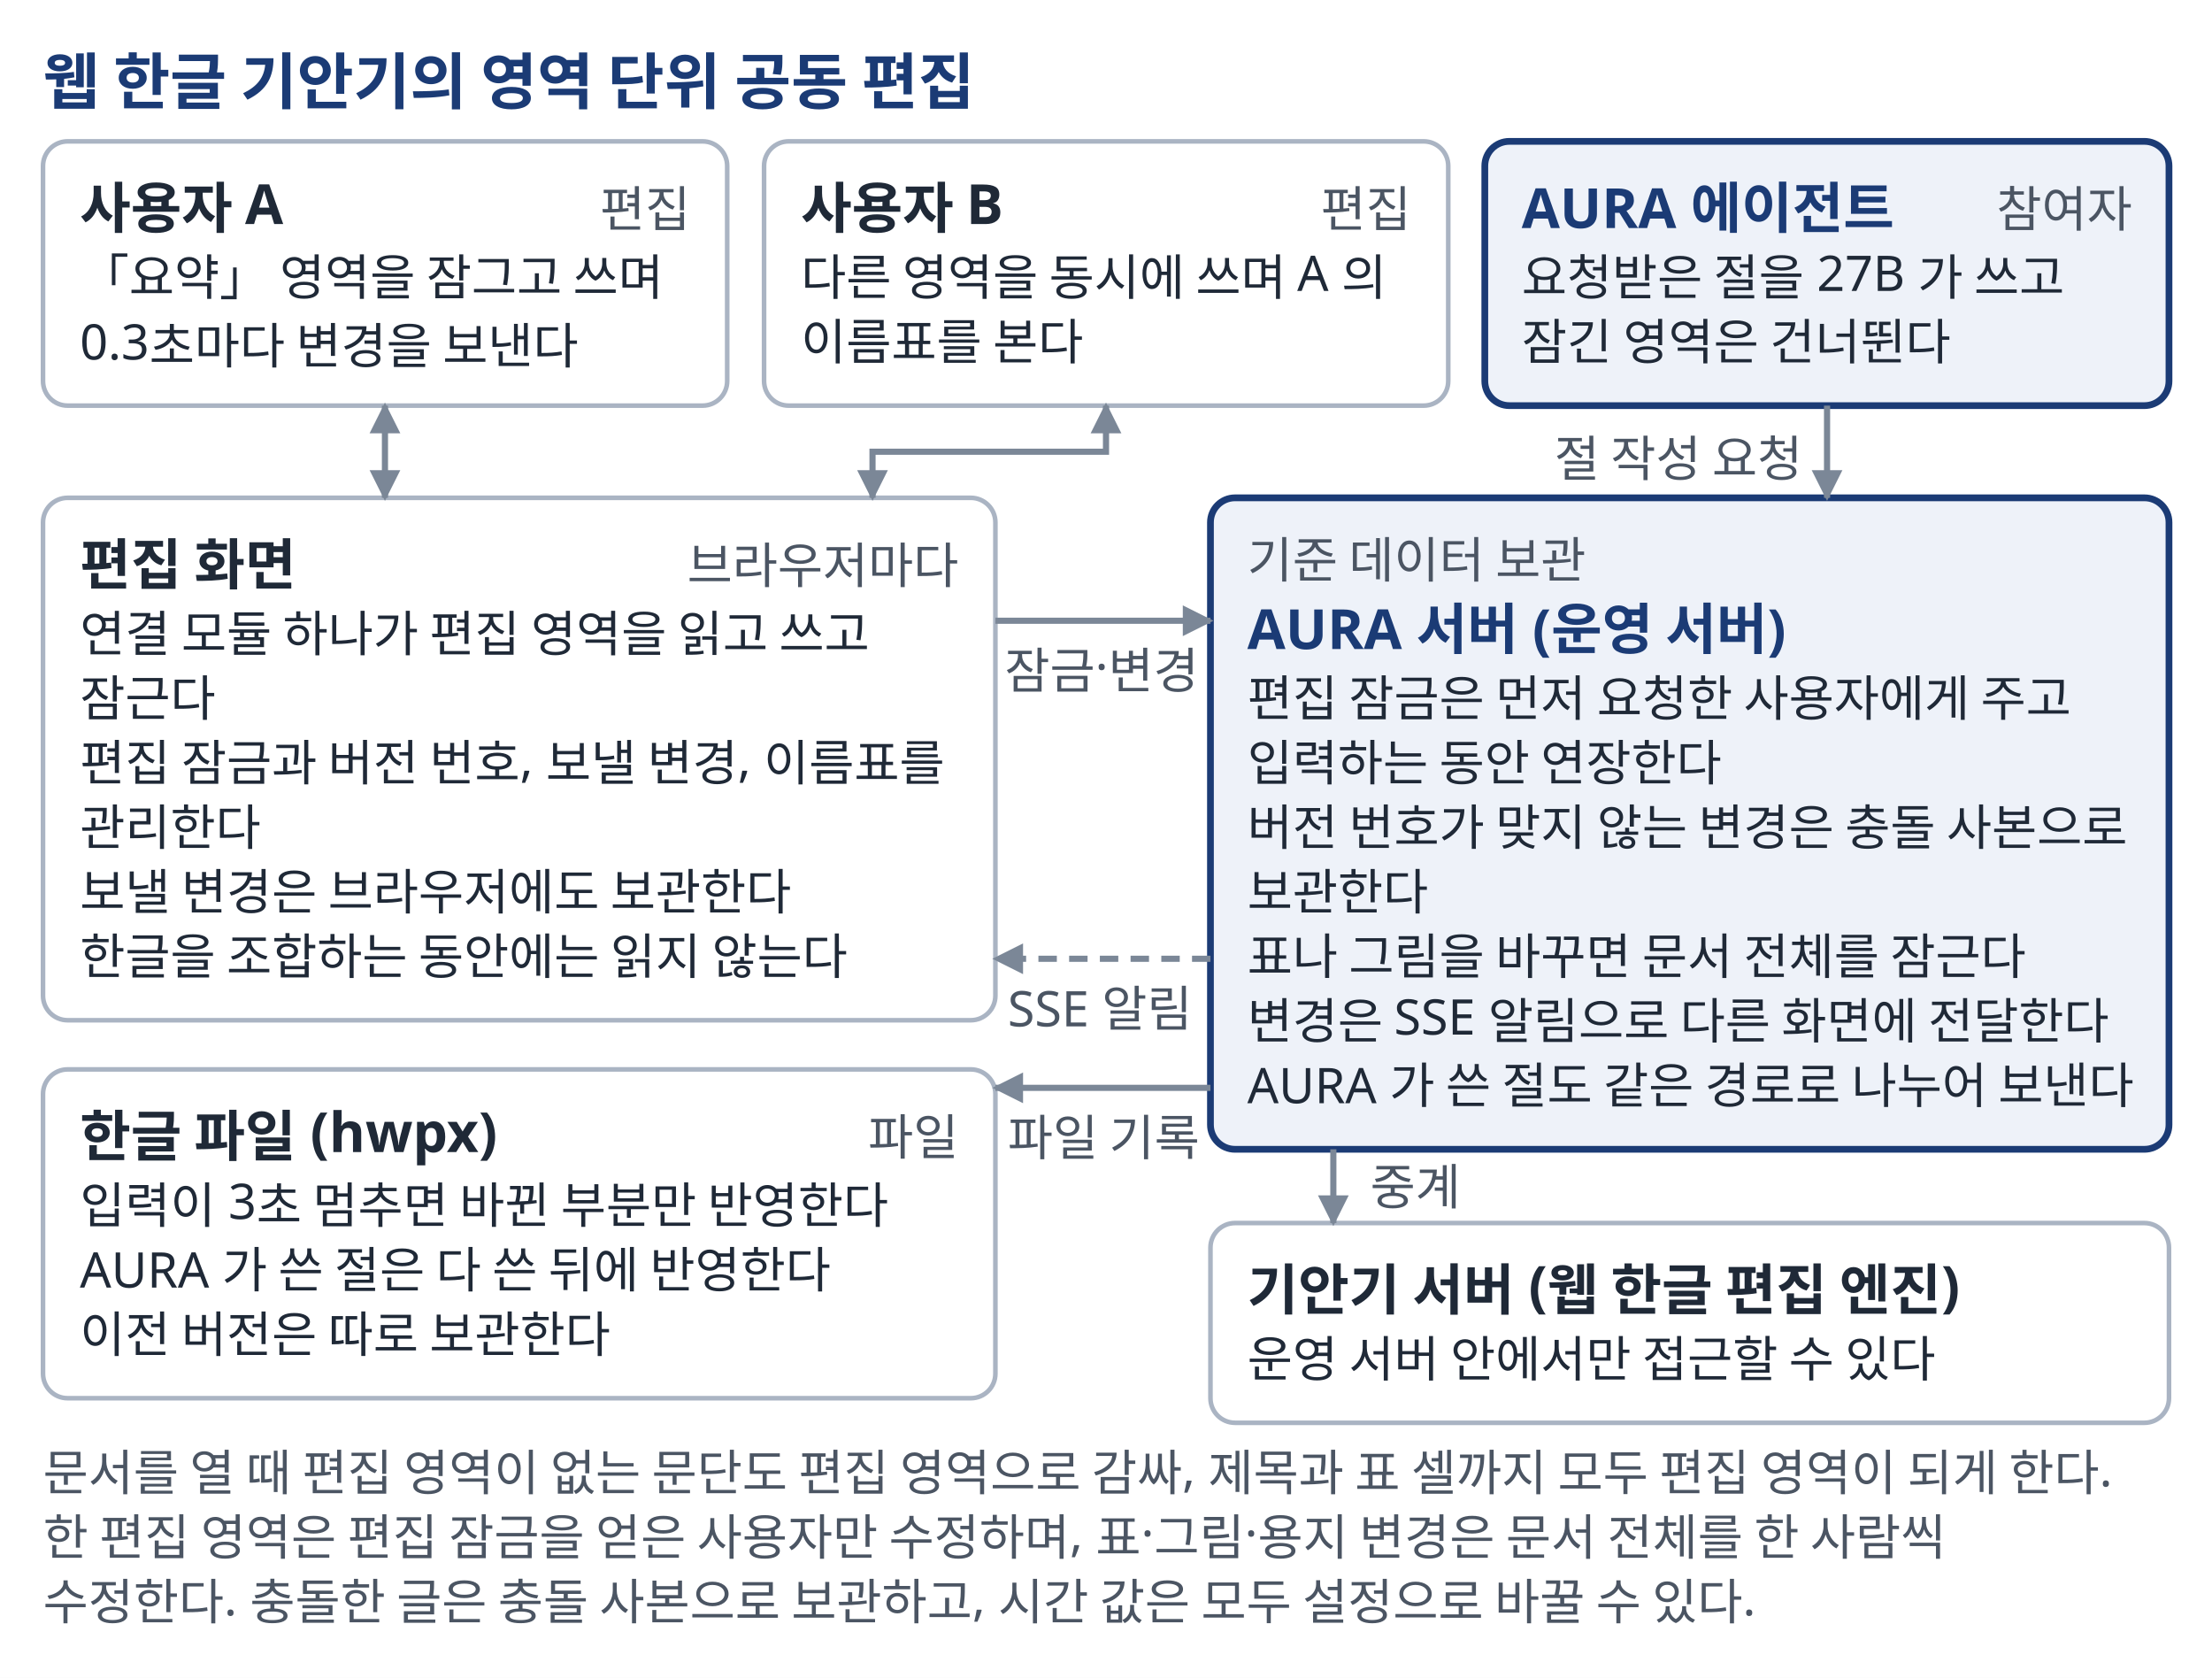
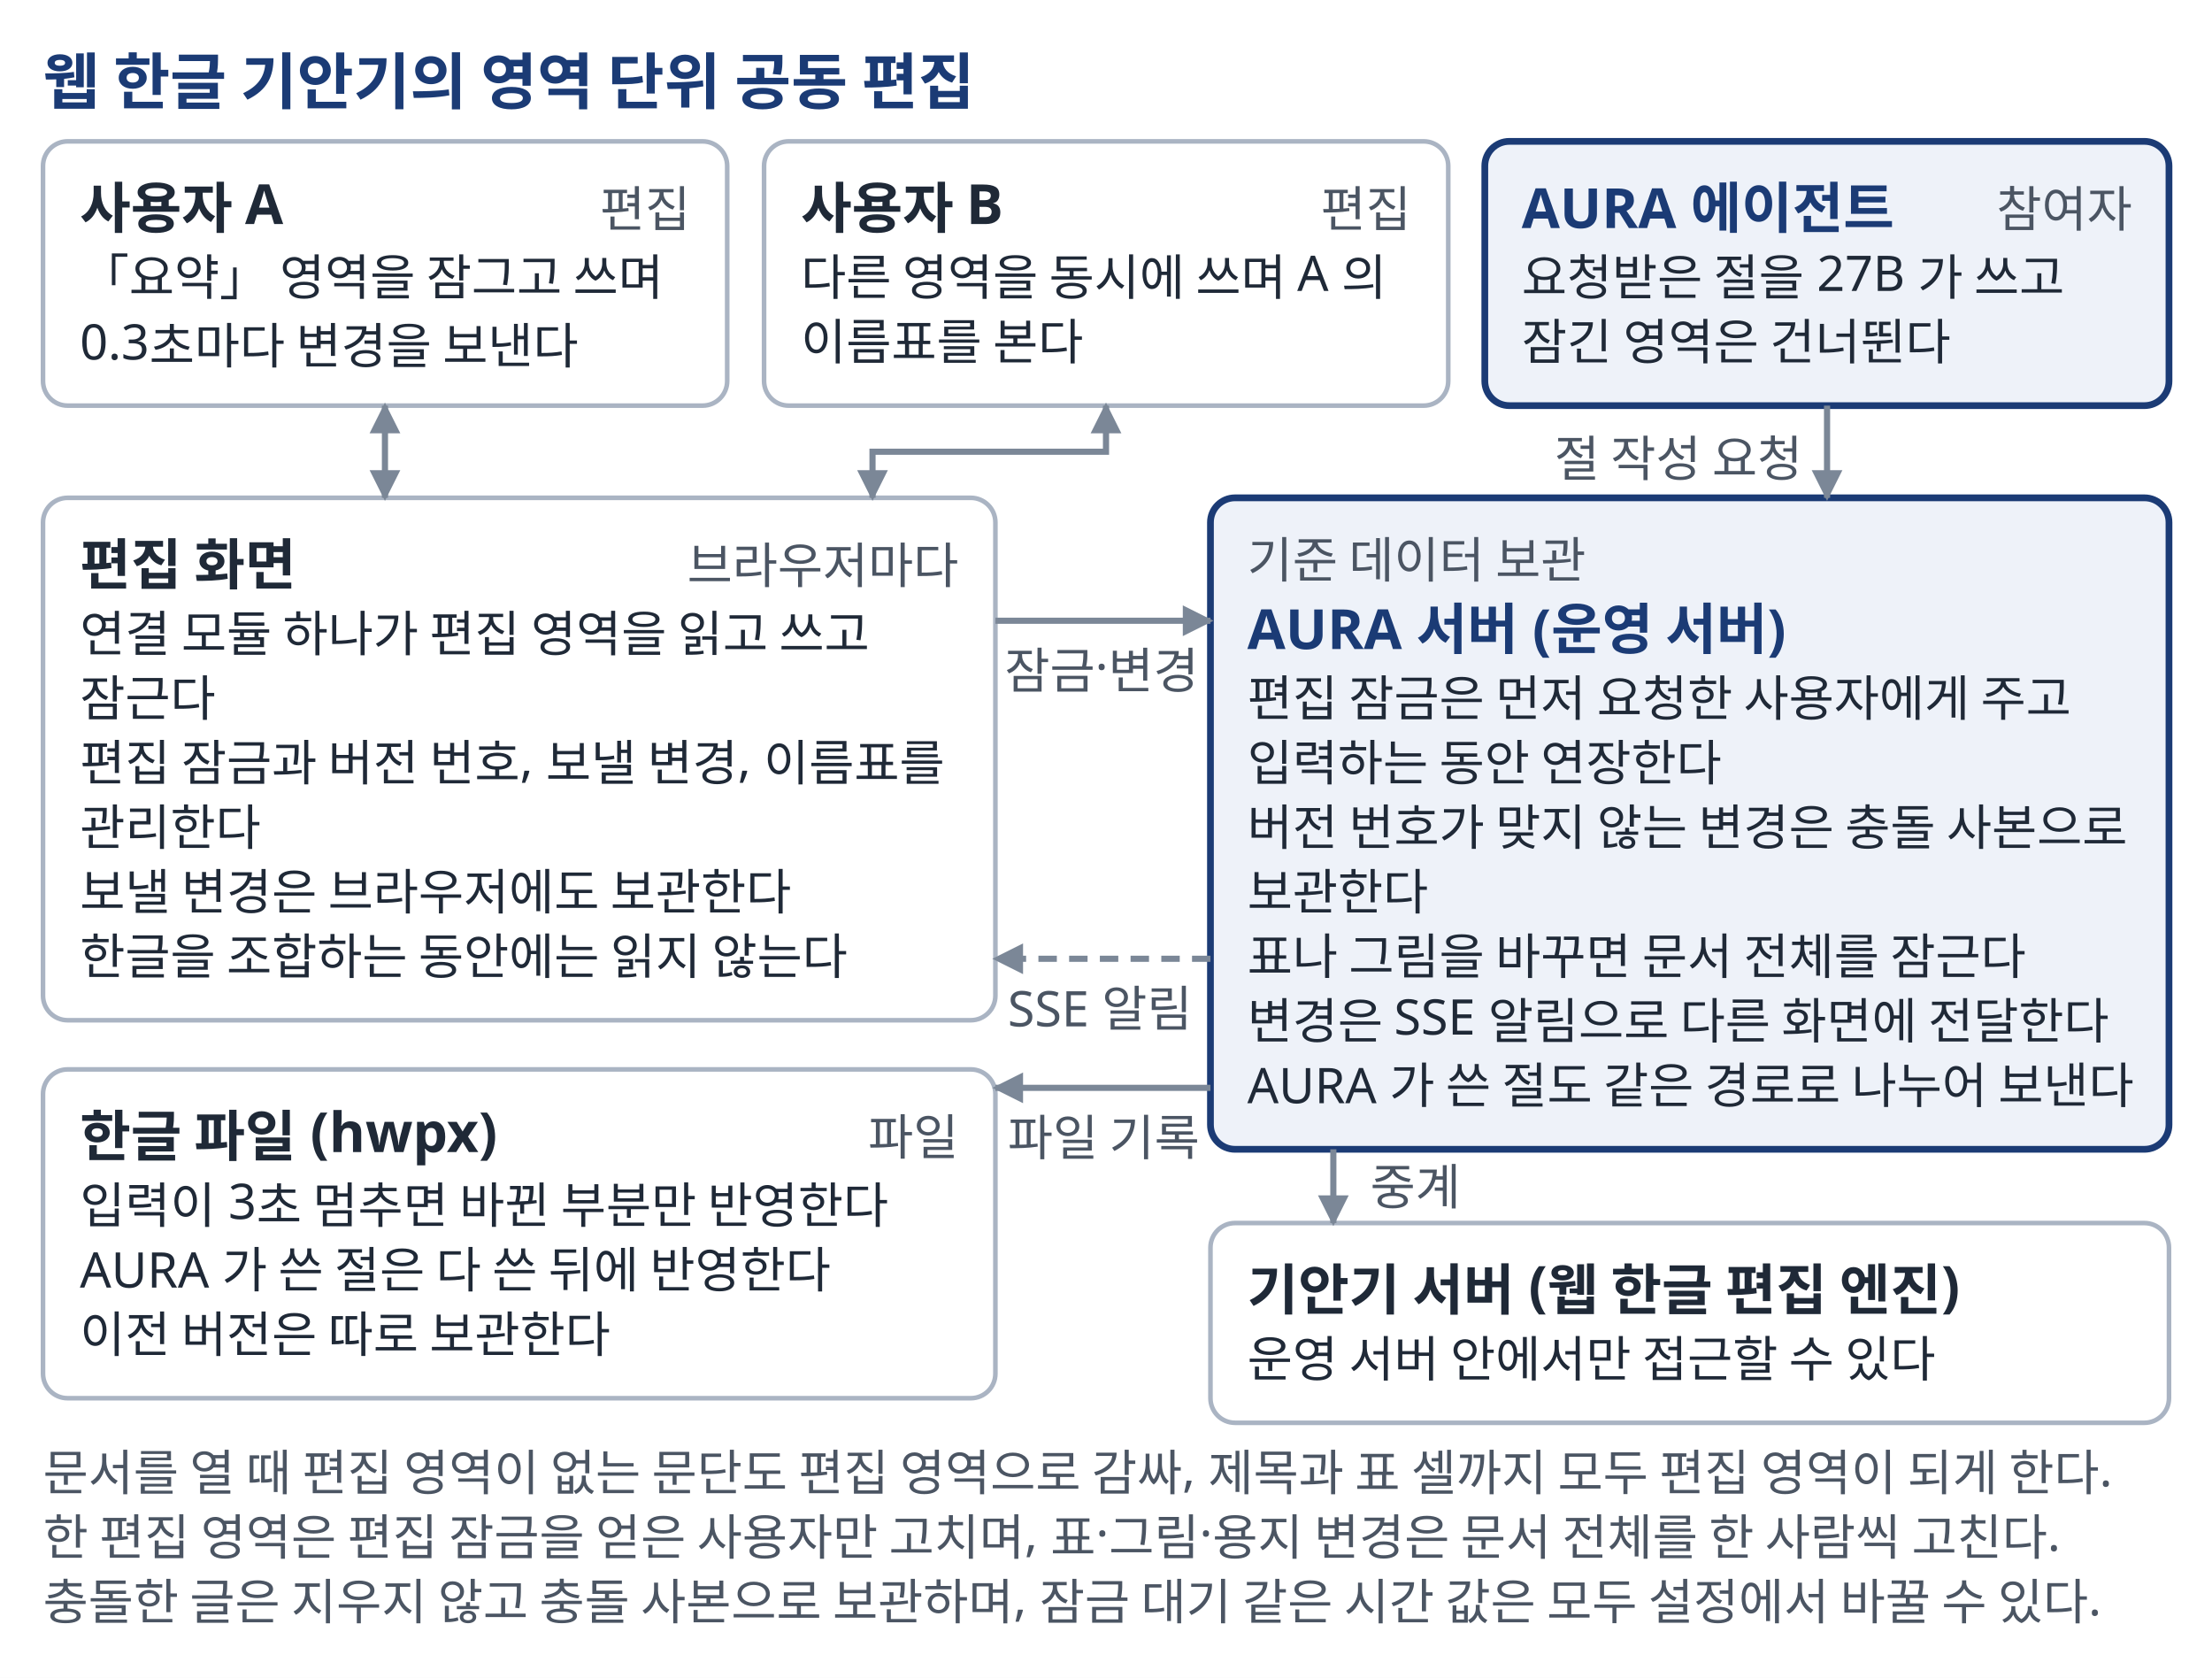
<svg xmlns="http://www.w3.org/2000/svg" width="720" height="546" viewBox="0 0 720 546" font-family="Pretendard, 'Noto Sans KR', 'Apple SD Gothic Neo', 'Malgun Gothic', sans-serif">
  <defs>
    <marker id="head" viewBox="0 0 10 10" refX="9" refY="5" markerWidth="5" markerHeight="5" orient="auto-start-reverse">
      <path d="M0,0 L10,5 L0,10 z" fill="#7b8797" />
    </marker>
    <marker id="tail" viewBox="0 0 10 10" refX="9" refY="5" markerWidth="5" markerHeight="5" orient="auto-start-reverse">
      <path d="M0,0 L10,5 L0,10 z" fill="#7b8797" />
    </marker>
  </defs>
  <rect width="720" height="546" fill="#ffffff" />
  <text x="14.0" y="33.8" font-size="20" font-weight="700" fill="#1b3b75" text-anchor="start">웹 한글 기안기의 영역 단위 공동 편집</text>
  <rect x="14.0" y="46.0" width="222.7" height="86.0" rx="8" fill="#ffffff" stroke="#aab4c3" stroke-width="1.5" />
  <text x="224.7" y="73.8" font-size="16" font-weight="400" fill="#4b5563" text-anchor="end">편집</text>
  <text x="26.0" y="74.2" font-size="18" font-weight="700" fill="#1f2937" text-anchor="start">사용자 A</text>
  <text x="26.0" y="96.0" font-size="16" font-weight="400" fill="#1f2937" text-anchor="start">「요약」 영역을 잠그고 쓰며</text>
  <text x="26.0" y="117.0" font-size="16" font-weight="400" fill="#1f2937" text-anchor="start">0.3초마다 변경을 보낸다</text>
  <rect x="248.7" y="46.0" width="222.7" height="86.0" rx="8" fill="#ffffff" stroke="#aab4c3" stroke-width="1.5" />
  <text x="459.3" y="73.8" font-size="16" font-weight="400" fill="#4b5563" text-anchor="end">편집</text>
  <text x="260.7" y="74.2" font-size="18" font-weight="700" fill="#1f2937" text-anchor="start">사용자 B</text>
  <text x="260.7" y="96.0" font-size="16" font-weight="400" fill="#1f2937" text-anchor="start">다른 영역을 동시에 쓰며 A 의</text>
  <text x="260.7" y="117.0" font-size="16" font-weight="400" fill="#1f2937" text-anchor="start">이름표를 본다</text>
  <rect x="483.3" y="46.0" width="222.7" height="86.0" rx="8" fill="#eef2f9" stroke="#1b3b75" stroke-width="2.2" />
  <text x="694.0" y="73.8" font-size="16" font-weight="400" fill="#4b5563" text-anchor="end">참여자</text>
  <text x="495.3" y="74.2" font-size="18" font-weight="700" fill="#1b3b75" text-anchor="start">AURA 에이전트</text>
  <text x="495.3" y="96.0" font-size="16" font-weight="400" fill="#1f2937" text-anchor="start">요청받은 절을 27B 가 쓰고</text>
  <text x="495.3" y="117.0" font-size="16" font-weight="400" fill="#1f2937" text-anchor="start">잠긴 영역은 건너뛴다</text>
  <rect x="14.0" y="162.0" width="310.0" height="170.0" rx="8" fill="#ffffff" stroke="#aab4c3" stroke-width="1.5" />
  <text x="312.0" y="189.8" font-size="16" font-weight="400" fill="#4b5563" text-anchor="end">브라우저마다</text>
  <text x="26.0" y="190.2" font-size="18" font-weight="700" fill="#1f2937" text-anchor="start">편집 화면</text>
  <text x="26.0" y="212.0" font-size="16" font-weight="400" fill="#1f2937" text-anchor="start">연결 모듈 하나가 편집 영역을 읽고 쓰고</text>
  <text x="26.0" y="233.0" font-size="16" font-weight="400" fill="#1f2937" text-anchor="start">잠근다</text>
  <text x="26.0" y="254.0" font-size="16" font-weight="400" fill="#1f2937" text-anchor="start">편집 잠금과 버전 번호, 보낼 변경, 이름표를</text>
  <text x="26.0" y="275.0" font-size="16" font-weight="400" fill="#1f2937" text-anchor="start">관리한다</text>
  <text x="26.0" y="296.0" font-size="16" font-weight="400" fill="#1f2937" text-anchor="start">보낼 변경은 브라우저에도 보관한다</text>
  <text x="26.0" y="317.0" font-size="16" font-weight="400" fill="#1f2937" text-anchor="start">한글을 조합하는 동안에는 읽지 않는다</text>
  <rect x="394.0" y="162.0" width="312.0" height="212.0" rx="8" fill="#eef2f9" stroke="#1b3b75" stroke-width="2.2" />
  <text x="406.0" y="188.0" font-size="16" font-weight="400" fill="#4b5563" text-anchor="start">기준 데이터 보관</text>
  <text x="406.0" y="211.2" font-size="18" font-weight="700" fill="#1b3b75" text-anchor="start">AURA 서버 (운영 서버)</text>
  <text x="406.0" y="233.0" font-size="16" font-weight="400" fill="#1f2937" text-anchor="start">편집 잠금은 먼저 요청한 사용자에게 주고</text>
  <text x="406.0" y="254.0" font-size="16" font-weight="400" fill="#1f2937" text-anchor="start">입력하는 동안 연장한다</text>
  <text x="406.0" y="275.0" font-size="16" font-weight="400" fill="#1f2937" text-anchor="start">버전 번호가 맞지 않는 변경은 충돌 사본으로</text>
  <text x="406.0" y="296.0" font-size="16" font-weight="400" fill="#1f2937" text-anchor="start">보관한다</text>
  <text x="406.0" y="317.0" font-size="16" font-weight="400" fill="#1f2937" text-anchor="start">표나 그림을 바꾸면 문서 전체를 잠근다</text>
  <text x="406.0" y="338.0" font-size="16" font-weight="400" fill="#1f2937" text-anchor="start">변경은 SSE 알림으로 다른 화면에 전달한다</text>
  <text x="406.0" y="359.0" font-size="16" font-weight="400" fill="#1f2937" text-anchor="start">AURA 가 쓴 절도 같은 경로로 나누어 보낸다</text>
  <path d="M125.3,132.0 L125.3,162.0" fill="none" stroke="#7b8797" stroke-width="2.0" marker-end="url(#head)" marker-start="url(#tail)" />
  <path d="M360.0,132.0 L360.0,147.0 L284.0,147.0 L284.0,162.0" fill="none" stroke="#7b8797" stroke-width="2.0" marker-end="url(#head)" marker-start="url(#tail)" />
  <path d="M594.7,132.0 L594.7,162.0" fill="none" stroke="#7b8797" stroke-width="2.0" marker-end="url(#head)" />
  <text x="586.7" y="155.0" font-size="16" font-weight="400" fill="#4b5563" text-anchor="end" paint-order="stroke" stroke="#ffffff" stroke-width="5" stroke-linejoin="round">절 작성 요청</text>
  <path d="M324.0,202.0 L394.0,202.0" fill="none" stroke="#7b8797" stroke-width="2.0" marker-end="url(#head)" />
  <text x="327.0" y="224.0" font-size="16" font-weight="400" fill="#4b5563" text-anchor="start">잠금·변경</text>
  <path d="M394.0,312.0 L324.0,312.0" fill="none" stroke="#7b8797" stroke-width="2.0" stroke-dasharray="6 4" marker-end="url(#head)" />
  <text x="328.0" y="334.0" font-size="16" font-weight="400" fill="#4b5563" text-anchor="start">SSE 알림</text>
  <rect x="14.0" y="348.0" width="310.0" height="107.0" rx="8" fill="#ffffff" stroke="#aab4c3" stroke-width="1.5" />
  <text x="312.0" y="375.8" font-size="16" font-weight="400" fill="#4b5563" text-anchor="end">파일</text>
  <text x="26.0" y="376.2" font-size="18" font-weight="700" fill="#1f2937" text-anchor="start">한글 파일 (hwpx)</text>
  <text x="26.0" y="398.0" font-size="16" font-weight="400" fill="#1f2937" text-anchor="start">입력이 3초 멈추면 바뀐 부분만 반영한다</text>
  <text x="26.0" y="419.0" font-size="16" font-weight="400" fill="#1f2937" text-anchor="start">AURA 가 쓴 절은 다 쓴 뒤에 반영한다</text>
  <text x="26.0" y="440.0" font-size="16" font-weight="400" fill="#1f2937" text-anchor="start">이전 버전은 따로 보관한다</text>
  <rect x="394.0" y="398.0" width="312.0" height="65.0" rx="8" fill="#ffffff" stroke="#aab4c3" stroke-width="1.5" />
  <text x="406.0" y="426.2" font-size="18" font-weight="700" fill="#1f2937" text-anchor="start">기안기 서버 (웹 한글 편집 엔진)</text>
  <text x="406.0" y="448.0" font-size="16" font-weight="400" fill="#1f2937" text-anchor="start">운영 서버 안에서만 접근할 수 있다</text>
  <path d="M434.0,374.0 L434.0,398.0" fill="none" stroke="#7b8797" stroke-width="2.0" marker-end="url(#head)" />
  <text x="446.0" y="392.0" font-size="16" font-weight="400" fill="#4b5563" text-anchor="start" paint-order="stroke" stroke="#ffffff" stroke-width="5" stroke-linejoin="round">중계</text>
  <path d="M394.0,354.0 L324.0,354.0" fill="none" stroke="#7b8797" stroke-width="2.0" marker-end="url(#head)" />
  <text x="328.0" y="376.0" font-size="16" font-weight="400" fill="#4b5563" text-anchor="start">파일 기록</text>
  <text x="14.0" y="485.0" font-size="16" font-weight="400" fill="#4b5563" text-anchor="start">문서를 열 때 편집 영역이 없는 문단도 편집 영역으로 감싸, 제목과 표 셀까지 모두 편집 영역이 되게 한다.</text>
-   <text x="14.0" y="506.0" font-size="16" font-weight="400" fill="#4b5563" text-anchor="start">한 편집 영역은 편집 잠금을 얻은 사용자만 수정하며, 표·그림·용지 변경은 문서 전체를 한 사람씩</text>
-   <text x="14.0" y="527.0" font-size="16" font-weight="400" fill="#4b5563" text-anchor="start">수정한다. 충돌한 글은 충돌 사본으로 보관하고, 시간 값은 모두 설정으로 바꿀 수 있다.</text>
+   <text x="14.0" y="506.0" font-size="16" font-weight="400" fill="#4b5563" text-anchor="start">한 편집 영역은 편집 잠금을 얻은 사용자만 고치며, 표·그림·용지 변경은 문서 전체를 한 사람씩 고친다.</text>
+   <text x="14.0" y="527.0" font-size="16" font-weight="400" fill="#4b5563" text-anchor="start">충돌한 글은 지우지 않고 충돌 사본으로 보관하며, 잠금 대기 같은 시간 값은 모두 설정에서 바꿀 수 있다.</text>
</svg>
